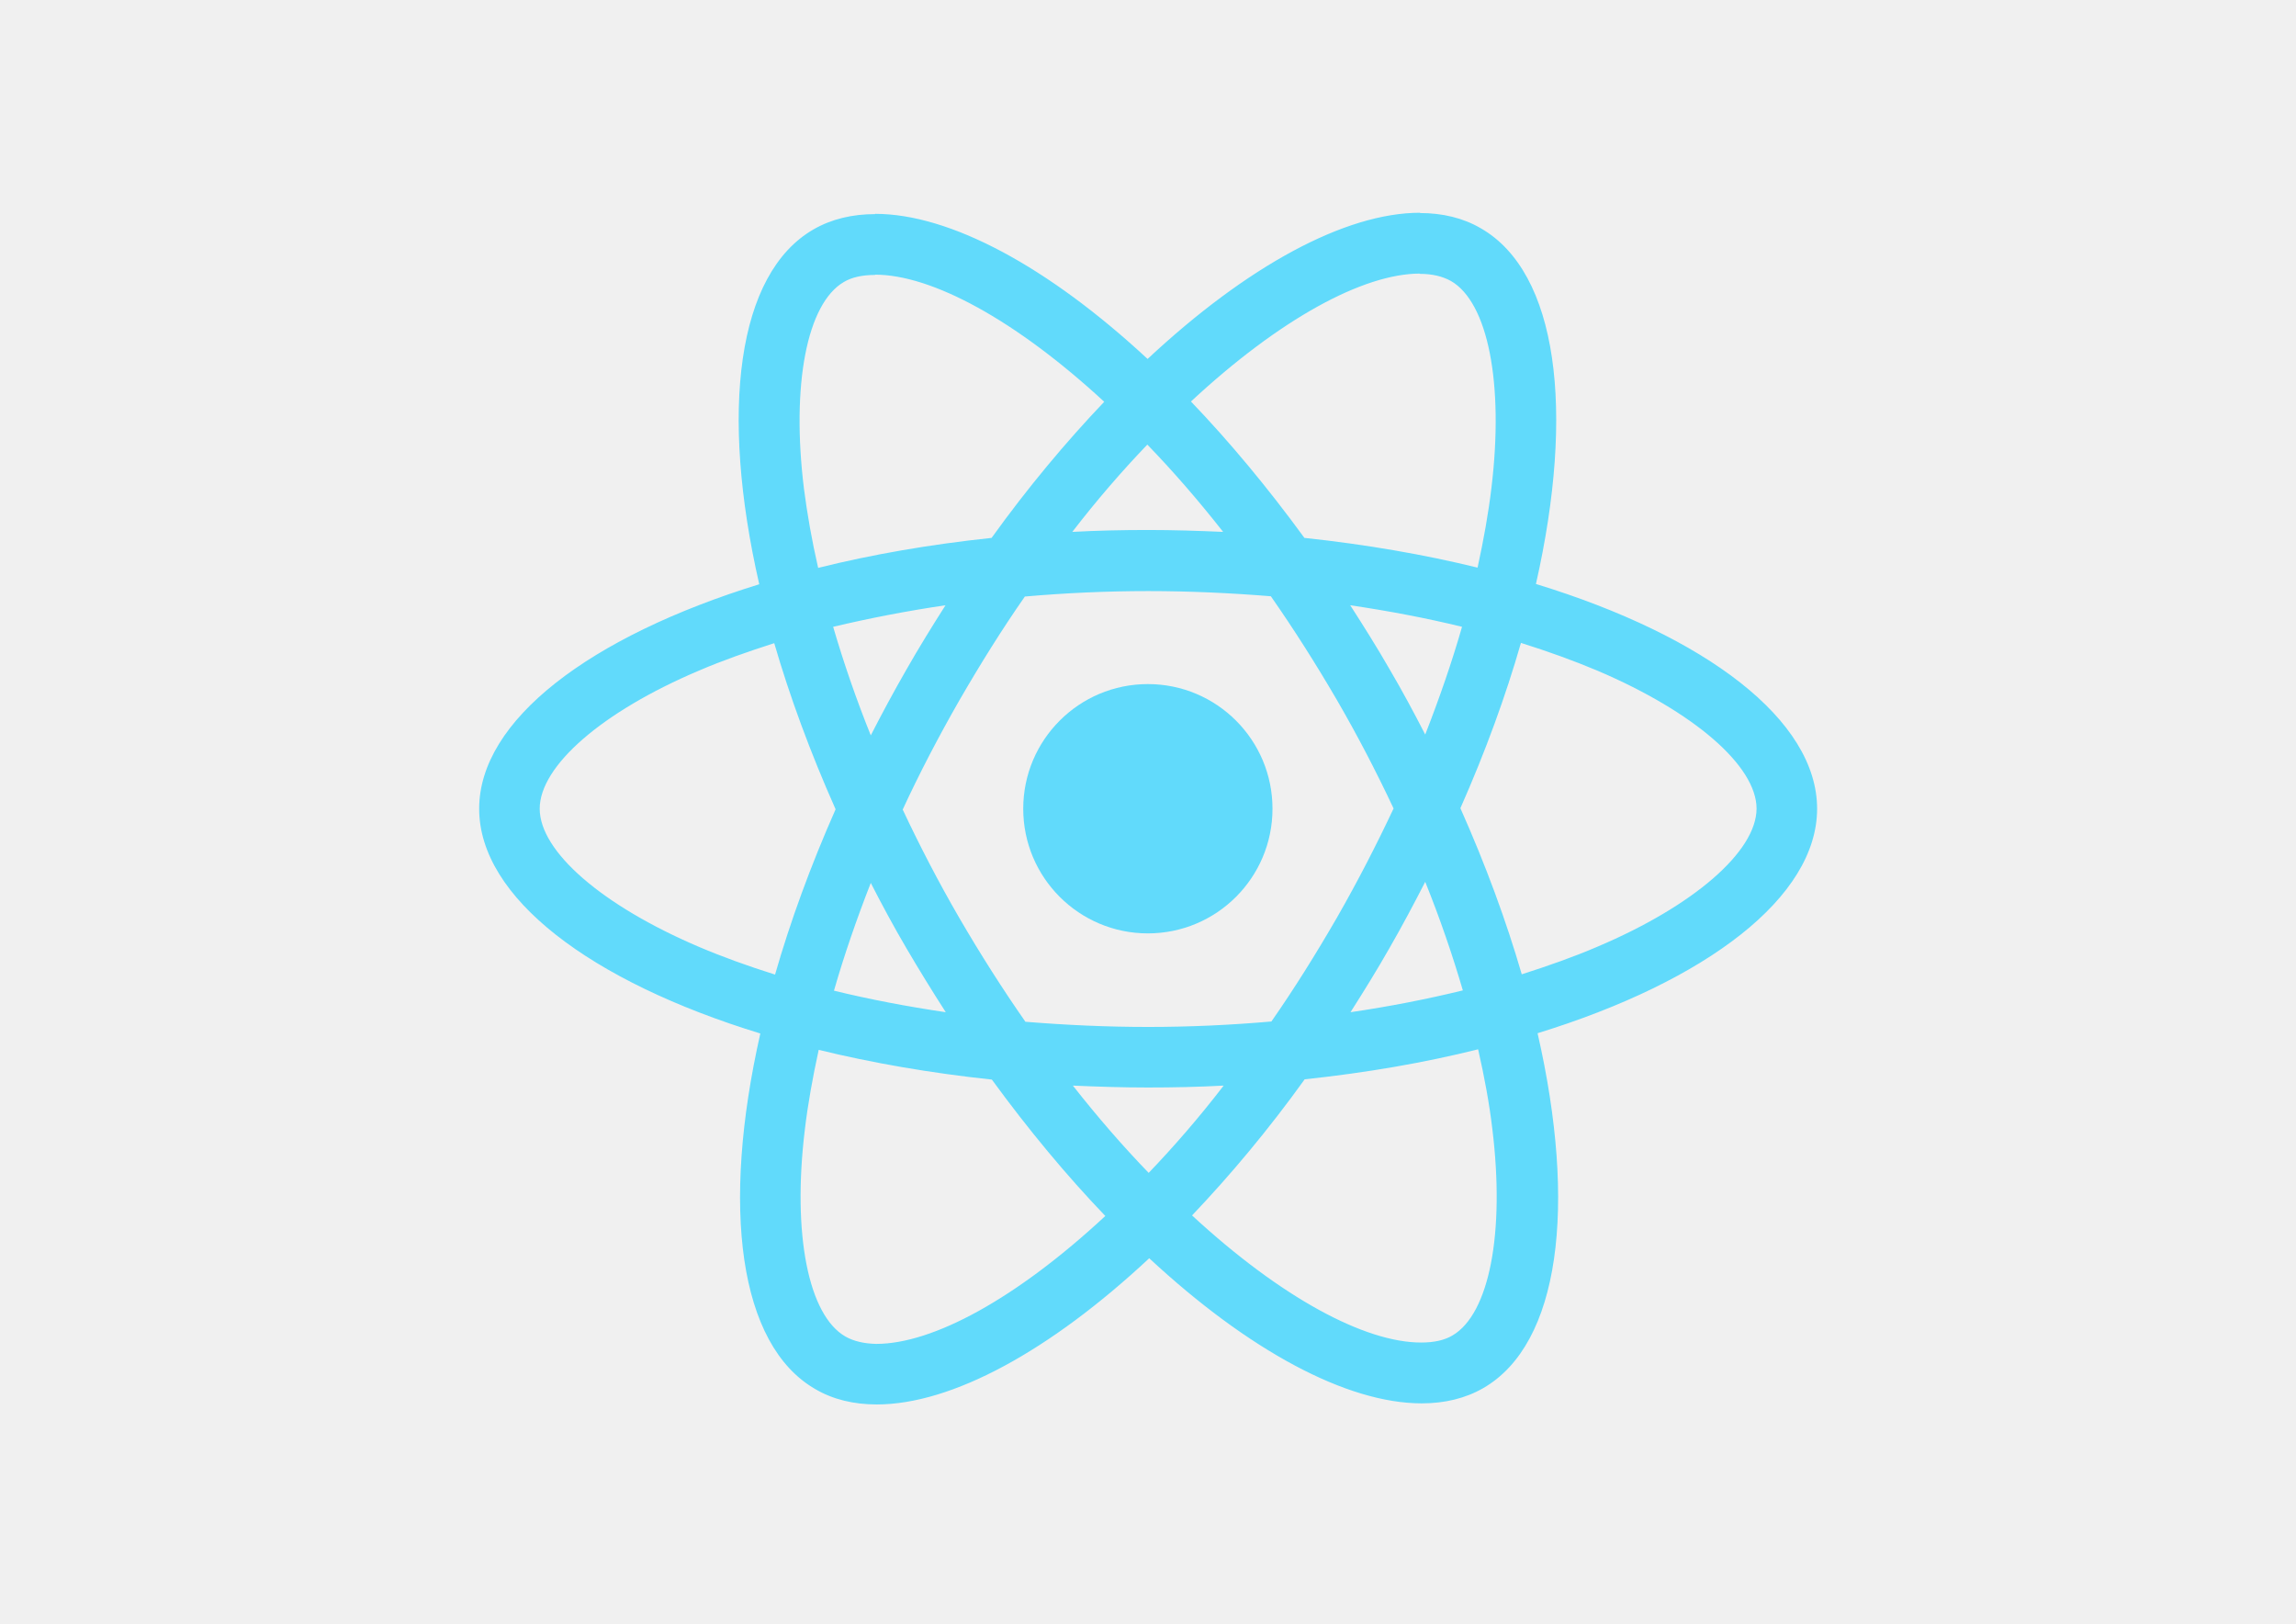
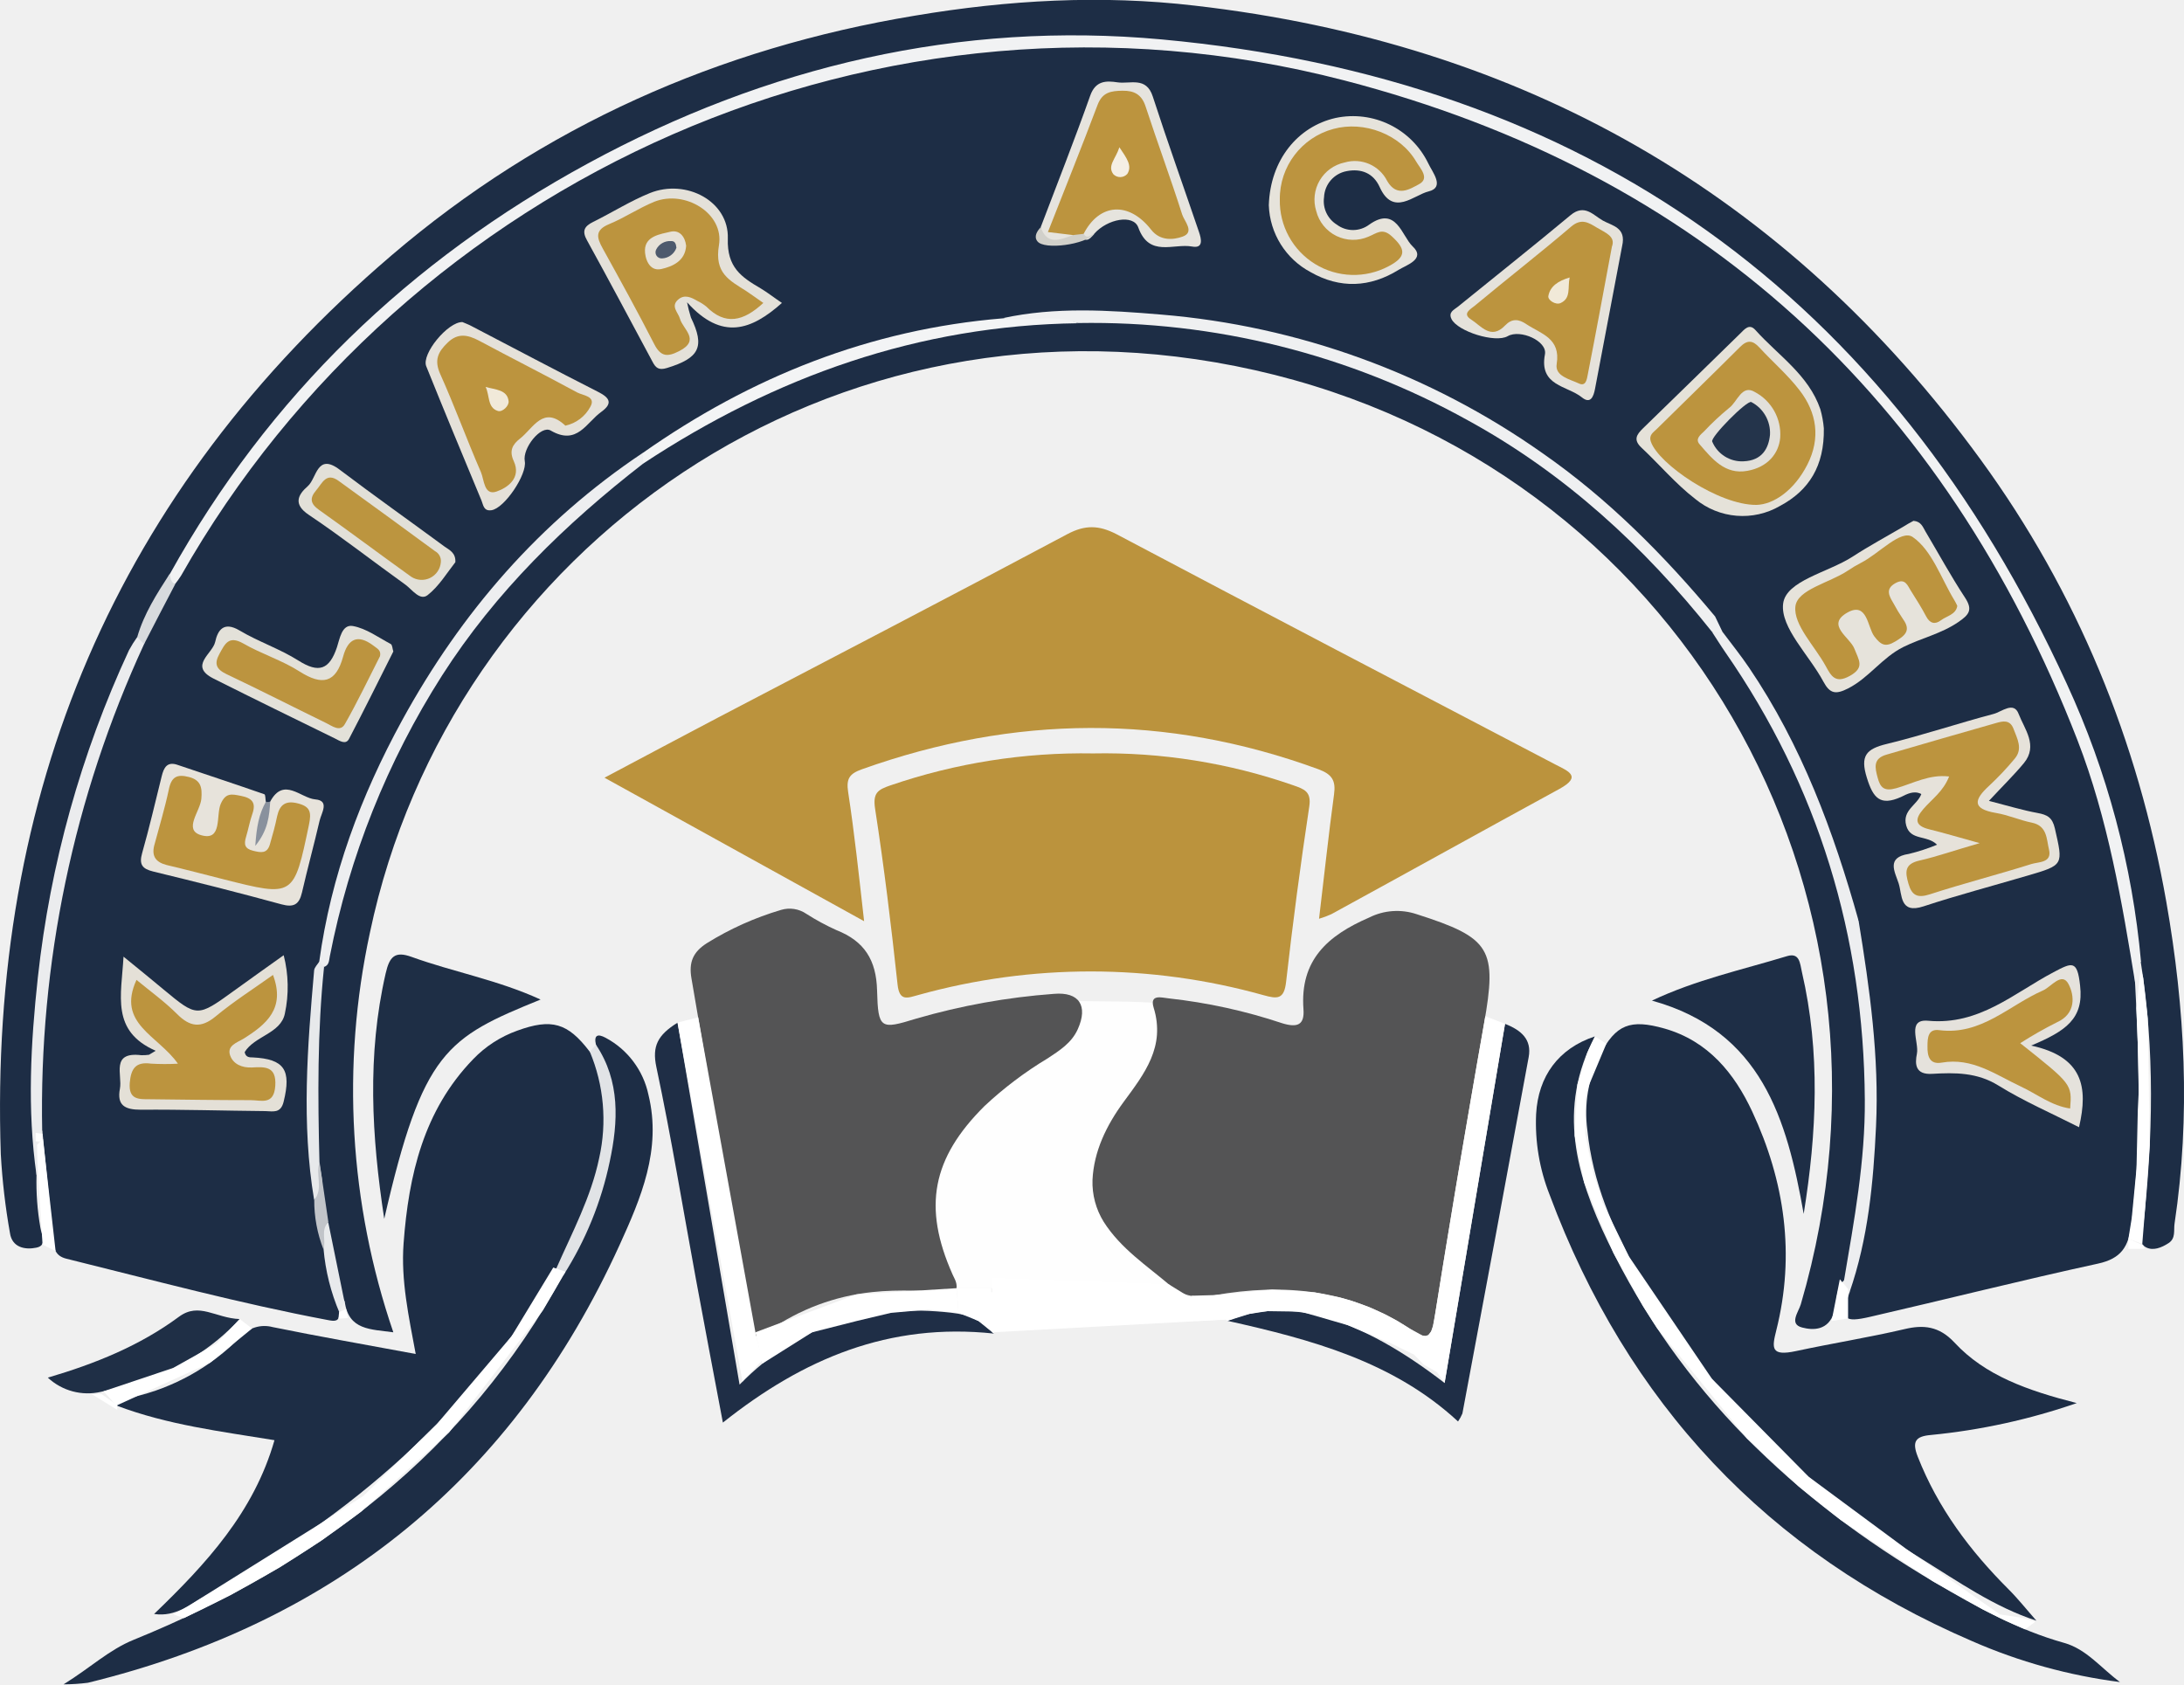
- <svg xmlns="http://www.w3.org/2000/svg" viewBox="0 0 841.9 595.3">
-   <g fill="#61DAFB">
-     <path d="M666.3 296.5c0-32.5-40.7-63.3-103.1-82.4 14.4-63.6 8-114.2-20.2-130.4-6.5-3.8-14.1-5.6-22.4-5.6v22.3c4.6 0 8.3.9 11.4 2.6 13.6 7.8 19.5 37.5 14.9 75.7-1.1 9.4-2.9 19.3-5.1 29.4-19.6-4.8-41-8.5-63.5-10.9-13.5-18.5-27.5-35.3-41.6-50 32.6-30.3 63.2-46.9 84-46.9V78c-27.5 0-63.5 19.6-99.9 53.6-36.4-33.8-72.4-53.2-99.9-53.2v22.3c20.7 0 51.4 16.5 84 46.6-14 14.7-28 31.4-41.3 49.9-22.6 2.4-44 6.1-63.6 11-2.3-10-4-19.7-5.2-29-4.7-38.2 1.1-67.9 14.6-75.8 3-1.8 6.9-2.6 11.5-2.6V78.5c-8.4 0-16 1.8-22.6 5.6-28.1 16.2-34.4 66.7-19.9 130.1-62.2 19.2-102.7 49.9-102.7 82.3 0 32.5 40.7 63.3 103.1 82.4-14.4 63.6-8 114.2 20.2 130.4 6.5 3.8 14.1 5.6 22.5 5.6 27.5 0 63.5-19.6 99.9-53.6 36.4 33.8 72.4 53.2 99.9 53.2 8.4 0 16-1.8 22.6-5.6 28.1-16.2 34.4-66.7 19.9-130.1 62-19.1 102.5-49.9 102.5-82.3zm-130.2-66.7c-3.7 12.9-8.3 26.2-13.5 39.5-4.1-8-8.4-16-13.1-24-4.6-8-9.5-15.8-14.4-23.4 14.2 2.1 27.9 4.7 41 7.9zm-45.8 106.5c-7.8 13.5-15.8 26.3-24.1 38.2-14.9 1.3-30 2-45.2 2-15.1 0-30.2-.7-45-1.9-8.3-11.9-16.4-24.6-24.2-38-7.6-13.1-14.5-26.4-20.8-39.8 6.2-13.4 13.2-26.8 20.7-39.9 7.8-13.5 15.8-26.3 24.1-38.2 14.9-1.3 30-2 45.2-2 15.1 0 30.2.7 45 1.9 8.3 11.9 16.4 24.6 24.2 38 7.6 13.1 14.5 26.4 20.8 39.8-6.3 13.4-13.2 26.8-20.7 39.9zm32.3-13c5.4 13.4 10 26.8 13.8 39.8-13.1 3.2-26.9 5.9-41.2 8 4.9-7.7 9.8-15.6 14.4-23.7 4.6-8 8.9-16.1 13-24.1zM421.2 430c-9.3-9.6-18.6-20.3-27.8-32 9 .4 18.2.7 27.5.7 9.4 0 18.7-.2 27.8-.7-9 11.7-18.3 22.4-27.5 32zm-74.4-58.9c-14.2-2.1-27.9-4.7-41-7.9 3.7-12.9 8.3-26.2 13.5-39.5 4.1 8 8.4 16 13.1 24 4.7 8 9.5 15.8 14.4 23.4zM420.7 163c9.3 9.6 18.6 20.3 27.8 32-9-.4-18.2-.7-27.5-.7-9.4 0-18.7.2-27.8.7 9-11.7 18.3-22.4 27.5-32zm-74 58.9c-4.9 7.7-9.8 15.6-14.4 23.7-4.6 8-8.9 16-13 24-5.4-13.4-10-26.8-13.8-39.8 13.1-3.1 26.9-5.8 41.2-7.9zm-90.5 125.2c-35.4-15.1-58.3-34.9-58.3-50.6 0-15.7 22.9-35.6 58.3-50.6 8.6-3.7 18-7 27.7-10.1 5.7 19.6 13.2 40 22.5 60.9-9.2 20.8-16.6 41.1-22.2 60.6-9.9-3.1-19.3-6.5-28-10.2zM310 490c-13.6-7.8-19.5-37.5-14.9-75.7 1.1-9.4 2.9-19.3 5.1-29.4 19.6 4.8 41 8.5 63.5 10.9 13.5 18.5 27.5 35.3 41.6 50-32.6 30.3-63.2 46.9-84 46.9-4.5-.1-8.3-1-11.3-2.7zm237.2-76.2c4.7 38.2-1.1 67.9-14.6 75.8-3 1.8-6.9 2.6-11.5 2.6-20.7 0-51.4-16.5-84-46.6 14-14.7 28-31.4 41.3-49.9 22.6-2.4 44-6.1 63.6-11 2.3 10.1 4.1 19.8 5.2 29.1zm38.5-66.7c-8.6 3.7-18 7-27.7 10.1-5.7-19.6-13.2-40-22.5-60.9 9.2-20.8 16.6-41.1 22.2-60.6 9.9 3.1 19.3 6.5 28.1 10.2 35.4 15.1 58.3 34.9 58.3 50.6-.1 15.7-23 35.6-58.4 50.6zM320.8 78.4z" />
-     <circle cx="420.9" cy="296.5" r="45.7" />
-     <path d="M520.5 78.1z" />
+ <svg xmlns="http://www.w3.org/2000/svg" viewBox="0 0 410.89 316.92">
+   <defs>
+     <style>.cls-1{fill:#fefefe;}.cls-2{fill:#1d2d45;}.cls-3{fill:#bb933d;}.cls-4{fill:#545455;}.cls-5{fill:#f1f2f3;}.cls-6{fill:#1f2e46;}.cls-7{fill:#1e2e45;}.cls-8{fill:#1e2e46;}.cls-9{fill:#edeef0;}.cls-10{fill:#1f2f46;}.cls-11{fill:#ebecee;}.cls-12{fill:#e1e3e6;}.cls-13{fill:#e8eaec;}.cls-14{fill:#eff0f1;}.cls-15{fill:#e6e2da;}.cls-16{fill:#e4e0d7;}.cls-17{fill:#e6e3db;}.cls-18{fill:#e7e3db;}.cls-19{fill:#e4e1d9;}.cls-20{fill:#e5e1d9;}.cls-21{fill:#e5e2dc;}.cls-22{fill:#e5e2db;}.cls-23{fill:#e5e2d9;}.cls-24{fill:#f3f4f5;}.cls-25{fill:#e3e1d9;}.cls-26{fill:#e6e4de;}.cls-27{fill:#e2e0d8;}.cls-28{fill:#e7e9eb;}.cls-29{fill:#d7dadd;}.cls-30{fill:#c1c4c9;}.cls-31{fill:#d1d0ca;}.cls-32{fill:#89919d;}.cls-33{fill:#bc943e;}.cls-34{fill:#bc943f;}.cls-35{fill:#bc953f;}.cls-36{fill:#e7e2d8;}.cls-37{fill:#f1e9d9;}.cls-38{fill:#f1e9d8;}.cls-39{fill:#e2e0db;}.cls-40{fill:#f5efe4;}.cls-41{fill:#4e5a6d;}.cls-42{fill:#24344b;}.cls-43{fill:#fff;}</style>
+   </defs>
+   <g id="Layer_2" data-name="Layer 2">
+     <g id="Layer_1-2" data-name="Layer 1">
+       <path class="cls-1" d="M201.57,188.37c.36,0,15.92,0,15.92.47,0,16.44,6.12,36.52,6.13,52.95,0,.5-.07.6-.42.6q-12.44,0-24.88,0t-24.89,0c-.35,0-.42-.1-.42-.6q0-24.64,0-49.31c0-.49.07-.59.42-.59" />
+       <path class="cls-2" d="M401.7,185.23c.81,15.08,1.2,30.14-.72,45.2-.53,4.19-1.92,6.38-6.28,7.33-14.33,3.12-28.55,6.71-42.83,10-5.1,1.18-5.62.47-3.9-4.62-.28-7,2.07-13.67,2.73-20.58,1.36-14.47,1.24-28.81-1.66-43.07a21.17,21.17,0,0,1-.48-5.43c1.67-5.77-.23-10.71-2.33-16.2-2.71-7.06-5.65-14-8.53-21-2.62-6.37-7.39-11.39-10.79-17.27-1-1.68-2.75-2.32-4.55-2.81-3.31-1.59-5-4.86-7.24-7.44C293.72,85.06,267,70,235.54,63c-15.39-3.39-31-3.37-46.59-2.17-24.54,2.44-46.66,11.37-67,25-33.73,23.67-53.69,56.07-61.11,96.41a166.48,166.48,0,0,0-.51,42.78c-.09,3.3.86,6.45,1.54,9.64,1,4.06,2,8.11,2,12.34,0,1.79-1,1.6-2.27,1.36-16.54-3.12-32.79-7.49-49.12-11.53-2.05-.51-2.35-1.86-2.51-3.68-.6-6.77-1.34-13.53-2-20.29-2.6-4.86-1.49-10.14-1.13-15.12a235.15,235.15,0,0,1,4.52-34A203.21,203.21,0,0,1,25.7,121.43c2.28-4,4.19-8.24,6.34-12.33A198.15,198.15,0,0,1,149.31,15.8a194.11,194.11,0,0,1,60.53-8.07A197,197,0,0,1,340.32,61C373,91.26,392.7,128.41,400.84,171.94,401.66,176.32,401.41,180.8,401.7,185.23Z" />
+       <path class="cls-3" d="M248.16,172.87c1-8.28,1.79-15.85,2.82-23.39.36-2.6-.36-3.79-2.93-4.74-28.65-10.49-57.24-10.22-85.88,0-2.33.83-3,1.74-2.6,4.31,1.18,7.68,2,15.43,3,24.28l-48.84-27c7.55-4,14.41-7.67,21.29-11.28C157,123.54,179,112.13,200.81,100.5c3.33-1.77,5.93-1.7,9.23,0,27.48,14.54,55,28.92,82.59,43.35,2.33,1.22,5.14,2.2.72,4.61C279,156.29,264.78,164.19,250.49,172A17.43,17.43,0,0,1,248.16,172.87Z" />
+       <path class="cls-2" d="M6.87,221.11A49.37,49.37,0,0,0,7.6,231c.18,1.25,1.4,3.3-.73,3.75s-4.61,0-5-2.77A124.07,124.07,0,0,1,.15,217.17c-2.27-68,21.66-124.8,73.51-169.12,28.4-24.28,61.56-39,98.5-45.11C189.65,0,207.2-1,224.77,1.06,286.38,8.12,336,36.23,372.62,86.47c18.17,24.93,29.61,52.91,34.94,83.2,3.52,20,4.6,40.3,1.55,60.58-.18,1.24.25,2.75-1.11,3.64s-2.92,1.49-4.24.81c-1.67-.86-.69-2.69-.54-4,1.84-16.6,2.2-33.18-.47-49.73-2.84-6.61-3-13.84-4.64-20.73a199.94,199.94,0,0,0-25.7-60.72A192.53,192.53,0,0,0,335.32,56.6a195.38,195.38,0,0,0-91.49-44.81,197,197,0,0,0-50-3.67A195,195,0,0,0,130.2,22.6,203.53,203.53,0,0,0,75.32,56.44a197.61,197.61,0,0,0-42.47,51.67c-2.63,4-4.34,8.56-6.69,12.76A197.69,197.69,0,0,0,8.81,180.09,285.62,285.62,0,0,0,6.87,221.11Z" />
+       <path class="cls-4" d="M205.54,222c.25-5.33,2.59-10.23,5.89-14.71,3.88-5.27,7.87-10.37,5.62-17.67-.83-2.68,1.58-1.88,2.83-1.77a102.67,102.67,0,0,1,21.35,4.68c2.84.87,4.22.34,4-2.63-.69-9.27,4.56-13.88,12.36-17.26a11.65,11.65,0,0,1,8.94-.63c14,4.47,15.16,6.54,12.65,20.74q-4.9,27.69-9.33,55.47c-.63,3.91-1.58,3.8-4.53,1.84-11.29-7.49-23.81-8.65-36.82-6.36-3.14.55-5.74.38-8.31-1.8-4.42-3.76-9.32-6.94-12.54-12A14.07,14.07,0,0,1,205.54,222Z" />
+       <path class="cls-4" d="M179.84,243c-5.2,0-10.57-.47-15.81.12a41.46,41.46,0,0,0-19.39,7.27c-2.42,1.7-3.21,1.31-3.7-1.66q-5.28-32.34-10.85-64.63c-.52-3,.25-4.94,2.87-6.62a57,57,0,0,1,14-6.28,5.59,5.59,0,0,1,4.74.74,44.09,44.09,0,0,0,5.69,3.08c5.22,2.06,7.48,5.6,7.62,11.36.19,7.26.65,7.35,7.3,5.3A125.75,125.75,0,0,1,198.27,187c4.78-.42,6.48,2.25,4.5,6.65-1.15,2.57-3.41,4-5.64,5.47a70.56,70.56,0,0,0-11.92,9c-9.86,9.81-11.64,19-6,31.67C179.61,240.72,180.27,241.52,179.84,243Z" />
+       <path class="cls-3" d="M205.65,141.76a108.05,108.05,0,0,1,37.67,6c2.06.72,3.43,1.18,3,4q-2.49,16.47-4.36,33c-.37,3.3-1.64,3.22-4.24,2.49a120.75,120.75,0,0,0-64.86-.06c-2.09.56-3.66,1.35-4-2-1.19-11-2.52-22-4.22-33-.46-3,.49-3.6,2.89-4.42A111.71,111.71,0,0,1,205.65,141.76Z" />
+       <path class="cls-2" d="M104.63,238.69c-15.88,27-38.63,46.58-65.78,61.46-3,1.61-5.68,4.14-9.86,3.53,9.8-9.44,18.77-19.13,22.65-32.7-10.08-1.65-20.11-2.87-29.73-6.52.73-1.16,1.92-1.31,3.11-1.59a41.19,41.19,0,0,0,20.15-11.25,6,6,0,0,1,6.13-1.92c8.73,1.78,17.51,3.31,26.91,5.06-1.32-7.09-2.8-13.87-2.28-20.82.95-12.83,3.76-25,13.08-34.64a21.53,21.53,0,0,1,8.29-5.37c6.48-2.36,9.51-1.49,13.65,3.95,3.66,3.4,4.06,8.21,3.94,12.45-.26,9.41-3.43,18.21-8,26.43A4.8,4.8,0,0,1,104.63,238.69Z" />
+       <path class="cls-2" d="M390.71,264A119.12,119.12,0,0,1,363.28,270c-2.91.25-3.61,1.22-2.47,4.11,3.79,9.64,9.81,17.67,17.06,24.91,1.83,1.83,3.44,3.87,5.25,5.92-7.94-2.58-14.7-7.36-21.7-11.69-22.05-13.59-40.11-31.13-53.18-53.61-4.88-8.4-8.61-17.24-9.6-27A24.36,24.36,0,0,1,301,198.52c3-5.78,5.7-6.81,12.13-5,8.26,2.34,13.19,8.48,16.52,15.61,6.11,13.1,8.13,26.91,4.53,41.2-.83,3.31-1.06,4.91,3.73,3.88,6.78-1.46,13.66-2.55,20.45-4.14,3.47-.82,6.43-.59,9.35,2.54C373.47,258.82,381.39,261.61,390.71,264Z" />
+       <path class="cls-2" d="M346.93,240.89c-1.69,1.67-1.24,4.05-1.88,6.06-1.08,3.41-3.92,3.38-6,2.83-2.54-.65-.67-2.93-.25-4.38,22.9-78.18-23.21-157.84-102.62-175.73-80-18-151.49,33.87-166.59,105.84A140.58,140.58,0,0,0,74,250.68c-4.28-.59-8.43-.38-9.14-5.78-2.84-4.58-3-9.88-4-15-1.4-3.79-.4-7.93-1.77-11.73.1-11.61-.76-23.25,1-34.8,2.86-11.2,5.23-22.54,9.89-33.22a155.11,155.11,0,0,1,25.35-40.77C103,100.58,111.91,93.3,121,86.14c18.72-12.54,39-21.15,61.33-24.73A88.88,88.88,0,0,1,202.64,60c31.54-.89,60.14,8.11,86.11,25.74a128.82,128.82,0,0,1,30.7,28.74c1.11,1.46,2.71,2.47,3.71,4A142.63,142.63,0,0,1,350,183a153.77,153.77,0,0,1-1.17,53.32A11.76,11.76,0,0,1,346.93,240.89Z" />
+       <path class="cls-2" d="M300.07,195c-7.19,13.57-3.51,26.26,2.43,38.62,13.5,28.07,35,48.54,61.56,64.15,7.73,4.55,15.53,8.9,24.28,11.35,4.22,1.17,7,4.8,10.51,7.37A101.48,101.48,0,0,1,371,308.78c-38.54-16.6-64.86-44.8-79.47-84A36.81,36.81,0,0,1,289,209.62C289.39,202.51,293.2,197.26,300.07,195Z" />
+       <path class="cls-2" d="M112.12,196.57c-.43-1.85.36-2.09,1.81-1.31A15.87,15.87,0,0,1,122,206c2.52,10.32-1.45,19.5-5.46,28.31-19.89,43.62-53.43,70.95-100,82.31a36.71,36.71,0,0,1-4.58.3c5.24-3.26,8.52-6.48,13.23-8.4,34.39-14,62.61-35.39,80.74-68.58,1.32-5.35,4.09-10.13,6-15.25C115.49,215.29,115.2,206,112.12,196.57Z" />
+       <path class="cls-5" d="M32,107.92C50.59,74.49,77.06,49,110.58,30.77c33.69-18.33,70-26.85,108-23.35,79.89,7.36,136.86,48.2,170.27,121.27a158.92,158.92,0,0,1,13.95,52.23c-1.41,1.18-.63,2.89-1.05,4.31-2.53-15.57-5.16-31.13-10.89-45.93C365.76,74.7,320.07,32.57,252.9,15.13,165.54-7.55,76.29,33.82,34.07,108.31a19.7,19.7,0,0,1-1.15,1.61C31.26,109.9,31.27,109.07,32,107.92Z" />
+       <path class="cls-6" d="M187,250.92c-19.74-2.11-35.88,4.72-51,16.75-1.79-9.48-3.45-18.2-5.06-26.93-2.46-13.34-4.64-26.74-7.46-40-.82-3.89.25-6,4-8.32,3.88,22.67,7.69,45,11.66,68.11C150.38,249,163.82,245.27,179,247,182.62,247.44,184,248.09,187,250.92Z" />
+       <path class="cls-6" d="M271.78,260.22c3.83-22.75,7.57-45,11.37-67.58,3.07,1.21,5.06,2.94,4.45,6.26q-6.17,33.54-12.47,67.06a8.52,8.52,0,0,1-.82,1.5c-12.22-11.32-27.67-15.43-43.38-18.94C242.21,243.82,255.73,247.83,271.78,260.22Z" />
+       <path class="cls-7" d="M101.7,188.07c-17.67,7.19-22.16,9.64-29.41,41.26-2.38-15.51-3.26-30.83.27-46.19.73-3.19,1.76-4.22,4.86-3.1C85.29,182.89,93.64,184.37,101.7,188.07Z" />
+       <path class="cls-8" d="M310.79,188.27c8.27-3.92,16.95-5.79,25.39-8.36,2.42-.74,2.45,1.34,2.83,3,3.49,15.09,2.8,30.22.33,45.49C336.19,210.58,331.45,194,310.79,188.27Z" />
+       <path class="cls-9" d="M346.93,240.89c1.91-11.27,4-22.52,3.91-34-.21-30.73-8.71-58.87-26.26-84.19-.85-1.22-1.63-2.5-2.45-3.74a2.31,2.31,0,0,1,2.16-.61c5.48,3.91,8,10.05,11.21,15.54,6.16,10.48,10.2,21.89,13.55,33.54a30.84,30.84,0,0,1,.63,5.88c2.09,12.78,3.88,25.59,3.27,38.61-.5,10.61-1.48,21.14-5,31.27Z" />
+       <path class="cls-10" d="M9,259.21c8.91-2.62,17.3-6,24.69-11.47,3.79-2.78,6.85.27,11.4.45A41.35,41.35,0,0,1,25.84,260,61.12,61.12,0,0,1,19,261.88,11,11,0,0,1,9,259.21Z" />
+       <path class="cls-11" d="M6.87,221.11c-1.78-12.41-1.09-24.84.25-37.2a197.28,197.28,0,0,1,17.15-61.57,22.82,22.82,0,0,1,1.55-2.48c1.11-.21,1.7.07,1.29,1.33a208.69,208.69,0,0,0-19.17,91.7C6,215.42,7.67,218.43,6.87,221.11Z" />
+       <path class="cls-12" d="M112.12,196.57c4.6,6.88,4.2,14.48,2.59,22A64.17,64.17,0,0,1,106,239.94l-1.35-1.25c3-6.81,6.55-13.43,8.08-20.81a33.06,33.06,0,0,0-1.76-20Z" />
+       <path class="cls-13" d="M61.76,230q1.53,7.47,3.05,14.94L63.87,247a39.36,39.36,0,0,1-3-12C60.81,233.3,59.22,231.26,61.76,230Z" />
+       <path class="cls-14" d="M324.05,118.87l-1.92.06C309.3,102.8,294.38,89.07,276.2,79.11a145.89,145.89,0,0,0-73.34-18.33c-4.68-1.15-9.55.68-14.2-.92,9.89-2.15,19.93-1.5,29.81-.67a145.11,145.11,0,0,1,71.69,26.05c12.39,8.61,22.9,19.22,32.52,30.76C323.88,116.6,324.85,117.31,324.05,118.87Z" />
+       <path class="cls-15" d="M374.19,150.69c3.7.95,6.4,1.78,9.16,2.28,1.82.34,2.77.82,3.25,2.92,1.56,6.88,1.71,6.86-5.13,8.86-6.52,1.92-13.11,3.66-19.57,5.78-4.54,1.5-4-2.17-4.7-4.33s-2.4-4.88,1.92-5.53a35.82,35.82,0,0,0,5.31-1.73c-1.88-1.89-5-.71-5.8-3.61s2.1-3.86,2.84-5.93c-1.4-.72-2.69,0-3.8.55-3.92,1.75-5.25.25-6.44-3.59-1.3-4.15-.14-5.44,3.73-6.38,6.76-1.64,13.38-3.87,20.11-5.65,1.51-.39,3.79-2.45,4.71,0,1.09,2.85,3.7,5.94,1,9.24C378.91,145.83,376.78,147.9,374.19,150.69Z" />
+       <path class="cls-16" d="M29.29,197.71C20.84,194,22.83,187.37,23.24,180c3,2.43,5.22,4.26,7.46,6.12,6.4,5.31,6.39,5.31,13.32.3,2.95-2.14,5.92-4.24,9.35-6.69a23.91,23.91,0,0,1,.22,11c-.77,3.74-5.69,4.18-7.56,7.23.19,1,.91,1,1.54,1,5.94.3,7.27,2.36,5.79,8.34-.55,2.27-2.06,1.78-3.43,1.76-7.82-.07-15.64-.32-23.46-.26-3,0-4.5-.84-3.91-3.95.5-2.59-1.8-7,4-6.31a8.1,8.1,0,0,0,1.47-.08Z" />
+       <path class="cls-17" d="M360,98c1.41.11,1.75,1.13,2.25,2,2.47,4.15,4.78,8.4,7.43,12.43,1.53,2.33.78,3.23-1.27,4.63-3.2,2.19-6.94,3-10.33,4.68-4,2-6.44,5.78-10.38,7.79-2.34,1.19-3.43,1-4.65-1.27-2.67-5-8.12-10.15-7.58-14.67.52-4.35,8.48-5.88,13.05-8.84,3.07-2,6.3-3.74,9.46-5.59C358.72,98.68,359.45,98.29,360,98Z" />
+       <path class="cls-9" d="M121,87.23c-14.64,11.36-27.77,24.14-37.84,39.88a152.6,152.6,0,0,0-21.11,52.83c-.16.8-.11,1.67-1.1,2a1.61,1.61,0,0,1-.89-1c2.21-16.16,7.81-31.18,15.59-45.4,11.12-20.31,25.91-37.39,45.27-50.32A1.47,1.47,0,0,1,121,87.23Z" />
+       <path class="cls-18" d="M50.84,150.81c2.54-4.7,5.73-.63,8.48-.4s1.14,2.57.81,4c-1.05,4.52-2.28,9-3.32,13.53-.53,2.26-1.54,2.85-3.88,2.21-8-2.19-16-4.2-24.11-6.17-2.05-.5-2.69-1.31-2.08-3.46,1.36-4.78,2.48-9.64,3.68-14.46.4-1.61,1-2.84,3-2.14,5.43,1.84,10.89,3.63,16.31,5.52.23.08.19.92.28,1.4.4,2.1-1,3.92-.91,5.83A20.34,20.34,0,0,1,50.84,150.81Z" />
+       <path class="cls-17" d="M238.71,38.61c.28-8.57,5.47-14.8,12.54-16.41a15.75,15.75,0,0,1,17.46,8.54c.75,1.63,3.2,4.52.05,5.28-2.75.66-6.66,4.79-9.19-.82-1.19-2.64-3.49-3.53-6.21-3a5.22,5.22,0,0,0-4.26,4.91,5.2,5.2,0,0,0,2.41,5.16,5.07,5.07,0,0,0,6.08,0c5.13-3.65,6.13,2.16,8.18,4.09,2.54,2.38-1.19,3.51-2.65,4.42-5.35,3.31-11,3.59-16.55.42A14.82,14.82,0,0,1,238.71,38.61Z" />
+       <path class="cls-19" d="M147.11,57c-5.74,5.11-11.28,7.17-17.85-.12a27.56,27.56,0,0,0,.73,2.87c2.67,5.51,1.6,7.62-4.51,9.49-1.53.47-2.11,0-2.72-1.18-4.09-7.62-8.14-15.25-12.31-22.82-1-1.77-.54-2.66,1.15-3.49,3.57-1.76,7-3.94,10.66-5.42,6.83-2.75,14.91,1.54,14.67,8.56-.18,5.42,2.56,7.25,6.16,9.36C144.35,55,145.52,55.93,147.11,57Z" />
+       <path class="cls-20" d="M87,60.6c.49.21,1.12.44,1.7.75,7.94,4.13,15.84,8.33,23.82,12.38,2.24,1.13,2.79,2.18.6,3.77-2.81,2-4.53,6.4-9.51,3.51-1.85-1.08-5.35,3.32-4.88,5.77S94.92,95.65,92.46,96c-1.49.22-1.53-1-1.87-1.81-3.5-8.42-7-16.82-10.4-25.28C79.26,66.61,84.27,60.53,87,60.6Z" />
+       <path class="cls-21" d="M382.14,196.73c9.66,2.1,10.79,7.72,9,15.36-5.08-2.58-10.35-4.86-15.18-7.85-4-2.48-8.18-2.44-12.45-2.19-3.18.19-3.27-1.81-2.87-3.79.44-2.19-2-6.58,2.11-6.2,9.62.89,16.13-5.2,23.59-9.13,3.48-1.83,4.48-2.38,5,2.51C392.07,191.69,388.64,194,382.14,196.73Z" />
+       <path class="cls-22" d="M305.18,46.3c-1.66,8.71-3.39,17.79-5.1,26.87-.28,1.5-.86,2.91-2.48,1.59-2.75-2.22-8.08-2.11-6.94-8.09.48-2.51-4.65-4.77-7-3.42s-9.41-.9-10.57-3.2c-.66-1.33.46-1.75,1.14-2.3C281.3,52,288.46,46.34,295.46,40.5c2.65-2.22,4.31,0,6.09,1S306,42.78,305.18,46.3Z" />
+       <path class="cls-23" d="M343.13,80.59c.12,7.11-2.82,11.7-8.22,14.59a14,14,0,0,1-16-1.32c-3.66-2.83-6.7-6.45-10.1-9.64-1.58-1.48-.9-2.47.33-3.66,6.1-5.9,12.15-11.86,18.23-17.78.81-.78,1.71-2,2.88-.69,4.29,4.79,10,8.43,12.22,14.9A18.75,18.75,0,0,1,343.13,80.59Z" />
+       <path class="cls-24" d="M121,87.23c0-.68,0-1.36-.08-2,20.37-14.33,42.76-23.27,67.72-25.33,4.71.72,9.57-.94,14.2.92C172.87,61.21,145.86,70.84,121,87.23Z" />
+       <path class="cls-2" d="M324.05,118.87c-.46-1-.92-1.91-1.37-2.87,2.52-.46,4.3.93,5.38,2.82,4.91,8.62,11,16.42,14.43,26.11,2.32,6.54,4.57,13.36,7.68,19.72a9.31,9.31,0,0,1-.49,8.63c-4.71-16.83-10.74-33.08-20.62-47.66C327.49,123.3,325.73,121.11,324.05,118.87Z" />
+       <path class="cls-25" d="M74,122.58c-2.78,5.52-5.48,11-8.35,16.47-.62,1.16-1.81.3-2.65-.11-7.62-3.73-15.24-7.45-22.82-11.26-4.72-2.37-.18-4.68.3-6.89s1.6-3.94,4.59-2.16c3.56,2.12,7.6,3.46,11.09,5.67,3.82,2.42,5.82,1.7,7.23-2.51.52-1.55.9-4.37,3-4,2.5.45,4.79,2.14,7.13,3.39C73.83,121.36,73.82,122.07,74,122.58Z" />
+       <path class="cls-26" d="M195.79,42.76c3.13-8.24,6.37-16.44,9.31-24.74,1-2.86,3-2.85,5.13-2.53,2.38.36,5.42-1.15,6.65,2.67,2.77,8.55,5.81,17,8.7,25.51.43,1.27.88,3.12-1.29,2.72-3.49-.65-8.08,2.12-10.14-3.6-.91-2.51-5.79-1.63-8.28,1.19-1,1.31-1.9,1.82-2.52-.27a8.45,8.45,0,0,1,13.27-3.2c.73.66,1.19,1.6,2,2.15a1.88,1.88,0,0,0,2.29.22,1.49,1.49,0,0,0,.36-1.81c-2.22-7-4.21-14-7.35-20.64-1.36-2.88-4.76-2.76-6.2.28-3,6.45-5.18,13.31-8.2,19.78-1.44,3.08,3.19,2.18,2.33,4.47C196.43,45.88,196.43,45.88,195.79,42.76Z" />
+       <path class="cls-27" d="M85.67,105.78c-1.58,2-3.06,4.5-5.21,6.19-1.45,1.14-2.89-1-4.16-1.94-6.09-4.36-12-9-18.19-13.15-3-2-2.07-3.78-.2-5.41,1.68-1.47,1.71-6.35,6-3.09,6.5,4.91,13.15,9.62,19.71,14.45C84.54,103.48,85.77,104,85.67,105.78Z" />
+       <path class="cls-28" d="M60.08,180.91l.89,1c-1.27,12.22-1.18,24.46-.87,36.72.11,2.44,1.56,5.07-1,7.15-2.41-14.4-1.26-28.8,0-43.2C59.16,182,59.74,181.47,60.08,180.91Z" />
+       <path class="cls-29" d="M27.11,121.19l-1.29-1.33c1.26-4.38,3.7-8.16,6.14-11.94.11.77.11,1.58,1,2Q30,115.56,27.11,121.19Z" />
+       <path class="cls-30" d="M59.12,225.8c1.78-2.18.17-4.83,1-7.15q.82,5.65,1.66,11.31c-1.52,1.48-.36,3.45-.93,5.11A25.1,25.1,0,0,1,59.12,225.8Z" />
+       <path class="cls-31" d="M195.79,42.76c1.29,3.56,3.75,2.27,6.1,1.47a1.22,1.22,0,0,1,2-.23c.68,1.15,1.33.1,2,0-1.64,2-9.42,3.1-10.72,1.4C194.47,44.5,195.09,43.52,195.79,42.76Z" />
+       <path class="cls-32" d="M50.84,150.81c-.18,2.67-.37,5.34-2.81,8.35.23-3.55.69-6,2-8.32A1.08,1.08,0,0,0,50.84,150.81Z" />
+       <path class="cls-33" d="M372.45,158.64c-4.17-1.15-6.79-1.94-9.45-2.59s-2.86-1.84-1.17-3.8,3.74-3.29,4.87-6.15c-3.74-.45-6.81,1.32-9.95,2.21-2.3.64-3-.13-3.5-2s-.91-3.58,1.67-4.32c6.87-2,13.71-4,20.58-5.94,1.24-.35,2.64-.73,3.32,1.09s1.8,3.74.23,5.6a54.8,54.8,0,0,1-4.79,5.08c-2.87,2.62-3.35,4.37,1.29,5.15,2.28.38,4.45,1.36,6.72,1.82,2.92.59,2.75,3.14,3.22,5.06.62,2.54-2,2.3-3.3,2.72-6.33,2-12.77,3.64-19.08,5.69-2.32.75-3.4.28-4.05-1.95s-.78-3.75,2.05-4.39C364.45,161.16,367.71,160,372.45,158.64Z" />
+       <path class="cls-33" d="M33.47,200.14c-3.73-5.35-11.58-7.5-7.79-15.77,2.5,2.07,5.27,4.06,7.65,6.44s4.46,2.74,7.24.43c3.4-2.82,7.16-5.21,10.79-7.8,2.36,6.31-1.21,9.28-5.55,12-1.16.71-3.18,1.29-2.51,3.16.59,1.63,2.24,2.34,4.1,2.25,2.43-.13,4.64-.26,4.39,3.45S49.15,207,47.16,207c-6.32,0-12.64-.1-19-.17-2.08,0-4,.09-3.75-3.1.24-2.65,1.1-4,4-3.6A44.51,44.51,0,0,0,33.47,200.14Z" />
+       <path class="cls-33" d="M368.24,114c-.26,1.65-2,1.89-3.08,2.71s-2.07.64-2.78-.73c-.85-1.62-1.83-3.17-2.81-4.72-.67-1-1.07-2.61-3-1.52s-1.14,2.41-.36,3.74a34.41,34.41,0,0,0,1.81,3c1.6,2.19.33,3.15-1.47,4.23s-2.67.7-3.94-1-1.29-6.52-5-4.48c-4.21,2.35.44,4.66,1.27,6.83s2,3.52-.87,5.12c-2.73,1.51-3.51,0-4.53-1.86-2.06-3.77-6.09-7.74-5.7-11.22.37-3.2,6.4-4.42,9.81-6.7a25.74,25.74,0,0,1,2.58-1.53c3.35-1.71,7.49-6.35,9.69-4.82,3.62,2.51,5.33,7.78,7.83,11.89A10.26,10.26,0,0,1,368.24,114Z" />
+       <path class="cls-33" d="M29,159.14c.94-3.52,2-7,2.76-10.58.48-2.41,1.55-2.94,3.8-2.36s2.5,2,2.32,4.11c-.21,2.35-3.45,5.84-.06,6.83,4.07,1.19,2.77-3.74,3.71-5.89s2.08-1.84,3.81-1.5c2.13.42,2.87,1.31,2.13,3.41-.49,1.4-.75,2.89-1.18,4.31s-.24,2.21,1.31,2.6,2.67.56,3.18-1.21,1-3.51,1.36-5.29c.49-2.2,1.63-3,3.93-2.4s2.55,1.64,2.06,4c-2.86,13.63-2.77,13.64-16.16,10.25-3.54-.9-7.06-1.82-10.61-2.66C29.4,162.25,28.51,161.2,29,159.14Z" />
+       <path class="cls-34" d="M240.78,37.54a13.61,13.61,0,0,1,10.07-13.28c5.79-1.58,12.59,1,15.59,6.15.75,1.27,2.6,3.14.54,4.24-1.68.9-4.18,2.57-6-.6a6.81,6.81,0,0,0-8-3.48,7.15,7.15,0,0,0-5.35,9.14,7.17,7.17,0,0,0,9.84,4.81c1.51-.59,2.55-1.71,4.33-.1,2.65,2.41,2.91,3.86-.56,5.68A13.92,13.92,0,0,1,240.78,37.54Z" />
+       <path class="cls-33" d="M143.61,57c-3.74,3.47-7.15,4.29-10.73.68a8.4,8.4,0,0,0-1.68-1.06c-1.18-.7-2.47-1.3-3.66-.21-1.39,1.26.06,2.39.39,3.57.56,2,3.91,4-.13,6.07-2.19,1.13-3.47,1.12-4.71-1.29-3.1-6.06-6.37-12-9.69-18-1.16-2.08-1.49-3.47,1.2-4.59,2.91-1.2,5.55-3,8.47-4.2,5.78-2.32,13.2,2.17,12.19,8.16-.89,5.31,2,6.62,5.13,8.63C141.35,55.4,142.28,56.07,143.61,57Z" />
+       <path class="cls-33" d="M106.37,80.09c-4.17-3.89-6,.44-8.52,2.42-1.43,1.12-2.1,2.29-1.19,4.26,1.45,3.16-1.16,5-3.25,5.72-2.38.81-2.31-2.25-2.94-3.68-2.65-6.08-4.91-12.34-7.63-18.39-1.19-2.65-.47-4.19,1.43-6S88,63,90.05,64.06c6.15,3.3,12.38,6.43,18.51,9.77,1.06.58,3.64.71,2.51,2.7A7,7,0,0,1,106.37,80.09Z" />
+       <path class="cls-33" d="M380.08,196.28c9.74,7.73,9.74,7.73,9.39,12.29-3.52-.5-6.24-2.72-9.27-4.13-4.75-2.22-9.12-5.51-14.89-4.5-2.28.4-2.73-1.2-2.68-3.11,0-1.57.11-3.3,2.23-3,7.91,1,13.12-4.69,19.52-7.48,1.53-.66,3.54-3.6,4.8-1.16,1.11,2.13,1.42,5.54-2.19,7.16A76.19,76.19,0,0,0,380.08,196.28Z" />
+       <path class="cls-33" d="M303.26,46.41c-1.57,8.38-3,16.21-4.53,24-.18.92-.35,2.38-1.69,1.74-1.7-.8-4.54-1.37-4.17-3.66.79-4.86-2.93-5.66-5.7-7.49-1.44-1-2.73-1.1-4,.23-2.66,2.8-4.52.08-6.41-1.12-1.73-1.09-.11-1.93.7-2.59,6-5,12.18-9.8,18.12-14.87,1.94-1.66,3.3-.76,4.87.19S304,44.46,303.26,46.41Z" />
+       <path class="cls-33" d="M330.46,95c-7.09.07-18.38-7.66-19.86-11.86-.46-1.31.47-1.79,1.11-2.43,5.2-5.14,10.46-10.23,15.63-15.4,1.38-1.38,2.39-1.33,3.68.09,2.47,2.69,5.29,5.1,7.52,8,3.3,4.25,4,9.08,1.5,14S333.66,94.92,330.46,95Z" />
+       <path class="cls-34" d="M71.5,123.45c-2.18,4.28-4.24,8.62-6.61,12.78-.89,1.58-2.39.37-3.52-.18-6.25-3.05-12.45-6.21-18.74-9.2-1.93-.92-2.39-1.92-1.35-3.81s1.73-3.5,4.43-2c3.45,2,7.34,3.18,10.66,5.31,4.26,2.71,6.83,2.17,8.19-2.83.9-3.3,2.71-4.28,5.67-2.06C70.88,122,71.74,122.28,71.5,123.45Z" />
+       <path class="cls-33" d="M203.87,44l-2,.23-4.72-.57c3.21-8.18,6.36-16,9.35-23.94.9-2.36,2.49-2.62,4.68-2.65s3.62.69,4.36,3c2.22,6.79,4.71,13.49,6.87,20.29.41,1.27,2.42,3.32.08,4.16-1.79.64-4.24.83-5.91-1.29C212.39,37.85,206.85,38.22,203.87,44Z" />
+       <path class="cls-35" d="M82.94,105.76a3.61,3.61,0,0,1-5.59,2.75c-5.8-4.16-11.52-8.45-17.34-12.58-1.63-1.15-1.77-2.21-.56-3.63s1.92-3.51,4.27-1.81q9.09,6.57,18.12,13.21A2.09,2.09,0,0,1,82.94,105.76Z" />
+       <path class="cls-36" d="M129.09,46.24c-.18,2.87-2.56,3.91-4.68,4.38-2.36.53-3.12-2.19-3.07-3.62.1-2.57,2.84-2.94,4.8-3.4C127.76,43.22,128.87,44.41,129.09,46.24Z" />
+       <path class="cls-37" d="M91.36,72.8c1.83.54,4.09.49,4.33,2.7.09.87-1.16,2.08-2,1.83C91.66,76.72,92.16,74.4,91.36,72.8Z" />
+       <path class="cls-38" d="M295.31,52.21c-.41,1.87.31,3.92-1.73,4.82-.89.4-2.41-.55-2.28-1.32C291.62,53.85,293.18,52.84,295.31,52.21Z" />
+       <path class="cls-39" d="M334.92,82.35c-.25,2.94-2.32,5.55-6.17,6.24-4.21.77-6.63-2.25-9-5-.88-1,.16-1.77.86-2.44a49.86,49.86,0,0,1,4.7-4.39c1.55-1.13,2.37-4.5,4.84-3A9,9,0,0,1,334.92,82.35Z" />
+       <path class="cls-40" d="M210.6,27.71c1.38,2.06,2.45,3.46,1.5,5a1.8,1.8,0,0,1-2.64.07C208.28,31.19,209.9,29.9,210.6,27.71Z" />
+       <path class="cls-41" d="M127.26,46.62a3,3,0,0,1-2.69,2,1.15,1.15,0,0,1-1.12-1.67,2.92,2.92,0,0,1,2.8-1.59C127.05,45.31,127.19,46,127.26,46.62Z" />
+       <path class="cls-42" d="M333,81.8c-.25,2.56-1.48,4.87-5,5a6.06,6.06,0,0,1-5.87-3.71c-.4-.82,6.61-7.89,7.36-7.44A6.54,6.54,0,0,1,333,81.8Z" />
+       <polygon class="cls-43" points="21.91 264.46 19.48 261.78 32.59 257.38 40.72 252.83 45.1 248.19 47.42 249.97 39.49 256.43 21.91 264.46" />
+       <polygon class="cls-43" points="104.09 238.49 96.26 251.4 82.23 267.9 68.41 281.42 60.44 286.57 35.12 302.37 32.66 303.77 34.61 304.45 43.36 300.14 52.63 294.91 60.44 289.9 67.94 284.44 84.5 269.51 102.12 246.58 106.39 239.28 104.09 238.49" />
+       <polygon class="cls-43" points="17.27 262.32 22.07 265.27 22.07 264.39 19.12 262.32 17.27 262.32" />
+       <polygon class="cls-43" points="300.07 195.01 302.21 196.39 298.99 204.07 298.47 205.87 298.25 206.96 298.25 209.61 298.25 211.76 298.25 213.4 298.47 214.35 298.85 216.45 299.25 218.4 299.82 221 300.79 223.61 301.45 226.16 306.47 236.42 322.08 259.43 340.3 277.88 358.68 291.48 376.28 303.77 380.61 304.43 377.03 304.82 373.09 302.86 363.54 297.48 346.29 285.99 338.36 279.66 328.68 270.68 311.76 249.92 309.07 245.7 303.52 235.71 298.03 222.5 296.25 213.69 296.76 204.07 298.61 198.11 300.07 195.01" />
+       <polygon class="cls-43" points="381 306.58 382.89 305.15 380.54 304.42 377.03 304.82 381 306.58" />
+       <polygon class="cls-43" points="127.46 192.41 131.35 191.41 142.25 251.37 143.45 255.88 139.69 259.95 127.46 192.41" />
+       <polygon class="cls-43" points="180.34 247.03 179.96 242.38 161.12 243.55 142.12 250.68 143.45 256.56 152.79 250.68 161.23 248.54 167.58 247.03 174.53 246.4 180.34 247.03" />
+       <polygon class="cls-43" points="186.96 250.92 186.48 242.39 179.96 242.38 180.34 247.03 184.06 248.54 186.7 250.68 186.96 250.92" />
+       <polygon class="cls-43" points="224.12 243.8 228.5 243.68 239.34 242.64 247.32 243.16 252.05 244.11 254.35 244.77 257.6 245.94 260.59 247.3 262.84 248.5 265.32 250.04 267.6 251.28 268.16 251.37 268.71 251.2 269.26 250.48 269.6 249.48 270.04 247 270.55 243.83 271.31 239.09 273.18 227.73 273.8 223.98 275.01 216.82 277.96 199.65 279.44 191.21 283.15 192.64 282.71 195.22 281.95 199.76 280.93 205.83 280.07 210.95 278.57 219.85 276.47 232.34 275.81 236.3 273.27 251.37 272.18 257.88 271.78 260.22 270.36 258.19 267.86 256.75 266.05 254.89 261.96 252.88 253.63 249.36 244.75 246.79 238.46 246.7 235.05 247.22 230.93 248.52 224.12 243.8" />
+       <polygon class="cls-43" points="7.94 234.13 10.46 235.39 8.08 214.31 6.98 215.42 7.05 219.07 7.99 233.9 7.94 234.13" />
+       <polygon class="cls-43" points="6.71 213.15 7.98 213.35 7.98 214.76 6.71 214.76 6.71 213.15" />
+       <polygon class="cls-43" points="63.67 248.11 65.46 248.01 65.11 246.33 63.8 246.88 63.67 248.11" />
+       <polygon class="cls-43" points="344.59 248.54 347.69 248.07 347.69 242.55 346.14 240.7 344.59 248.54" />
+       <polygon class="cls-43" points="400.43 233.08 403.04 234.06 403.6 227 404.44 215.53 404.07 191.63 403.21 183.99 402.75 182.18 401.92 189.69 402.19 196.39 402.37 205.42 402.2 208.83 401.95 219.95 401.06 229.17 400.43 233.08" />
+       <polygon class="cls-43" points="400.43 234.99 403.46 234.99 403.23 234.32 400.43 233.08 400.43 234.99" />
+       <polygon class="cls-43" points="186.64 250.68 230.62 248.28 219.87 241.64 186.64 240.45 186.64 250.68" />
+       <path class="cls-43" d="M185.06,242.65l5.5,1.84-1.33,5.3s-5.8-1.18-5.77-1.6S185.06,242.65,185.06,242.65Z" />
+       <polygon class="cls-43" points="221.63 243.73 229.53 244.49 232 248.18 225.1 248.54 217.34 246.13 221.25 243.73 221.63 243.73" />
+     </g>
  </g>
</svg>
